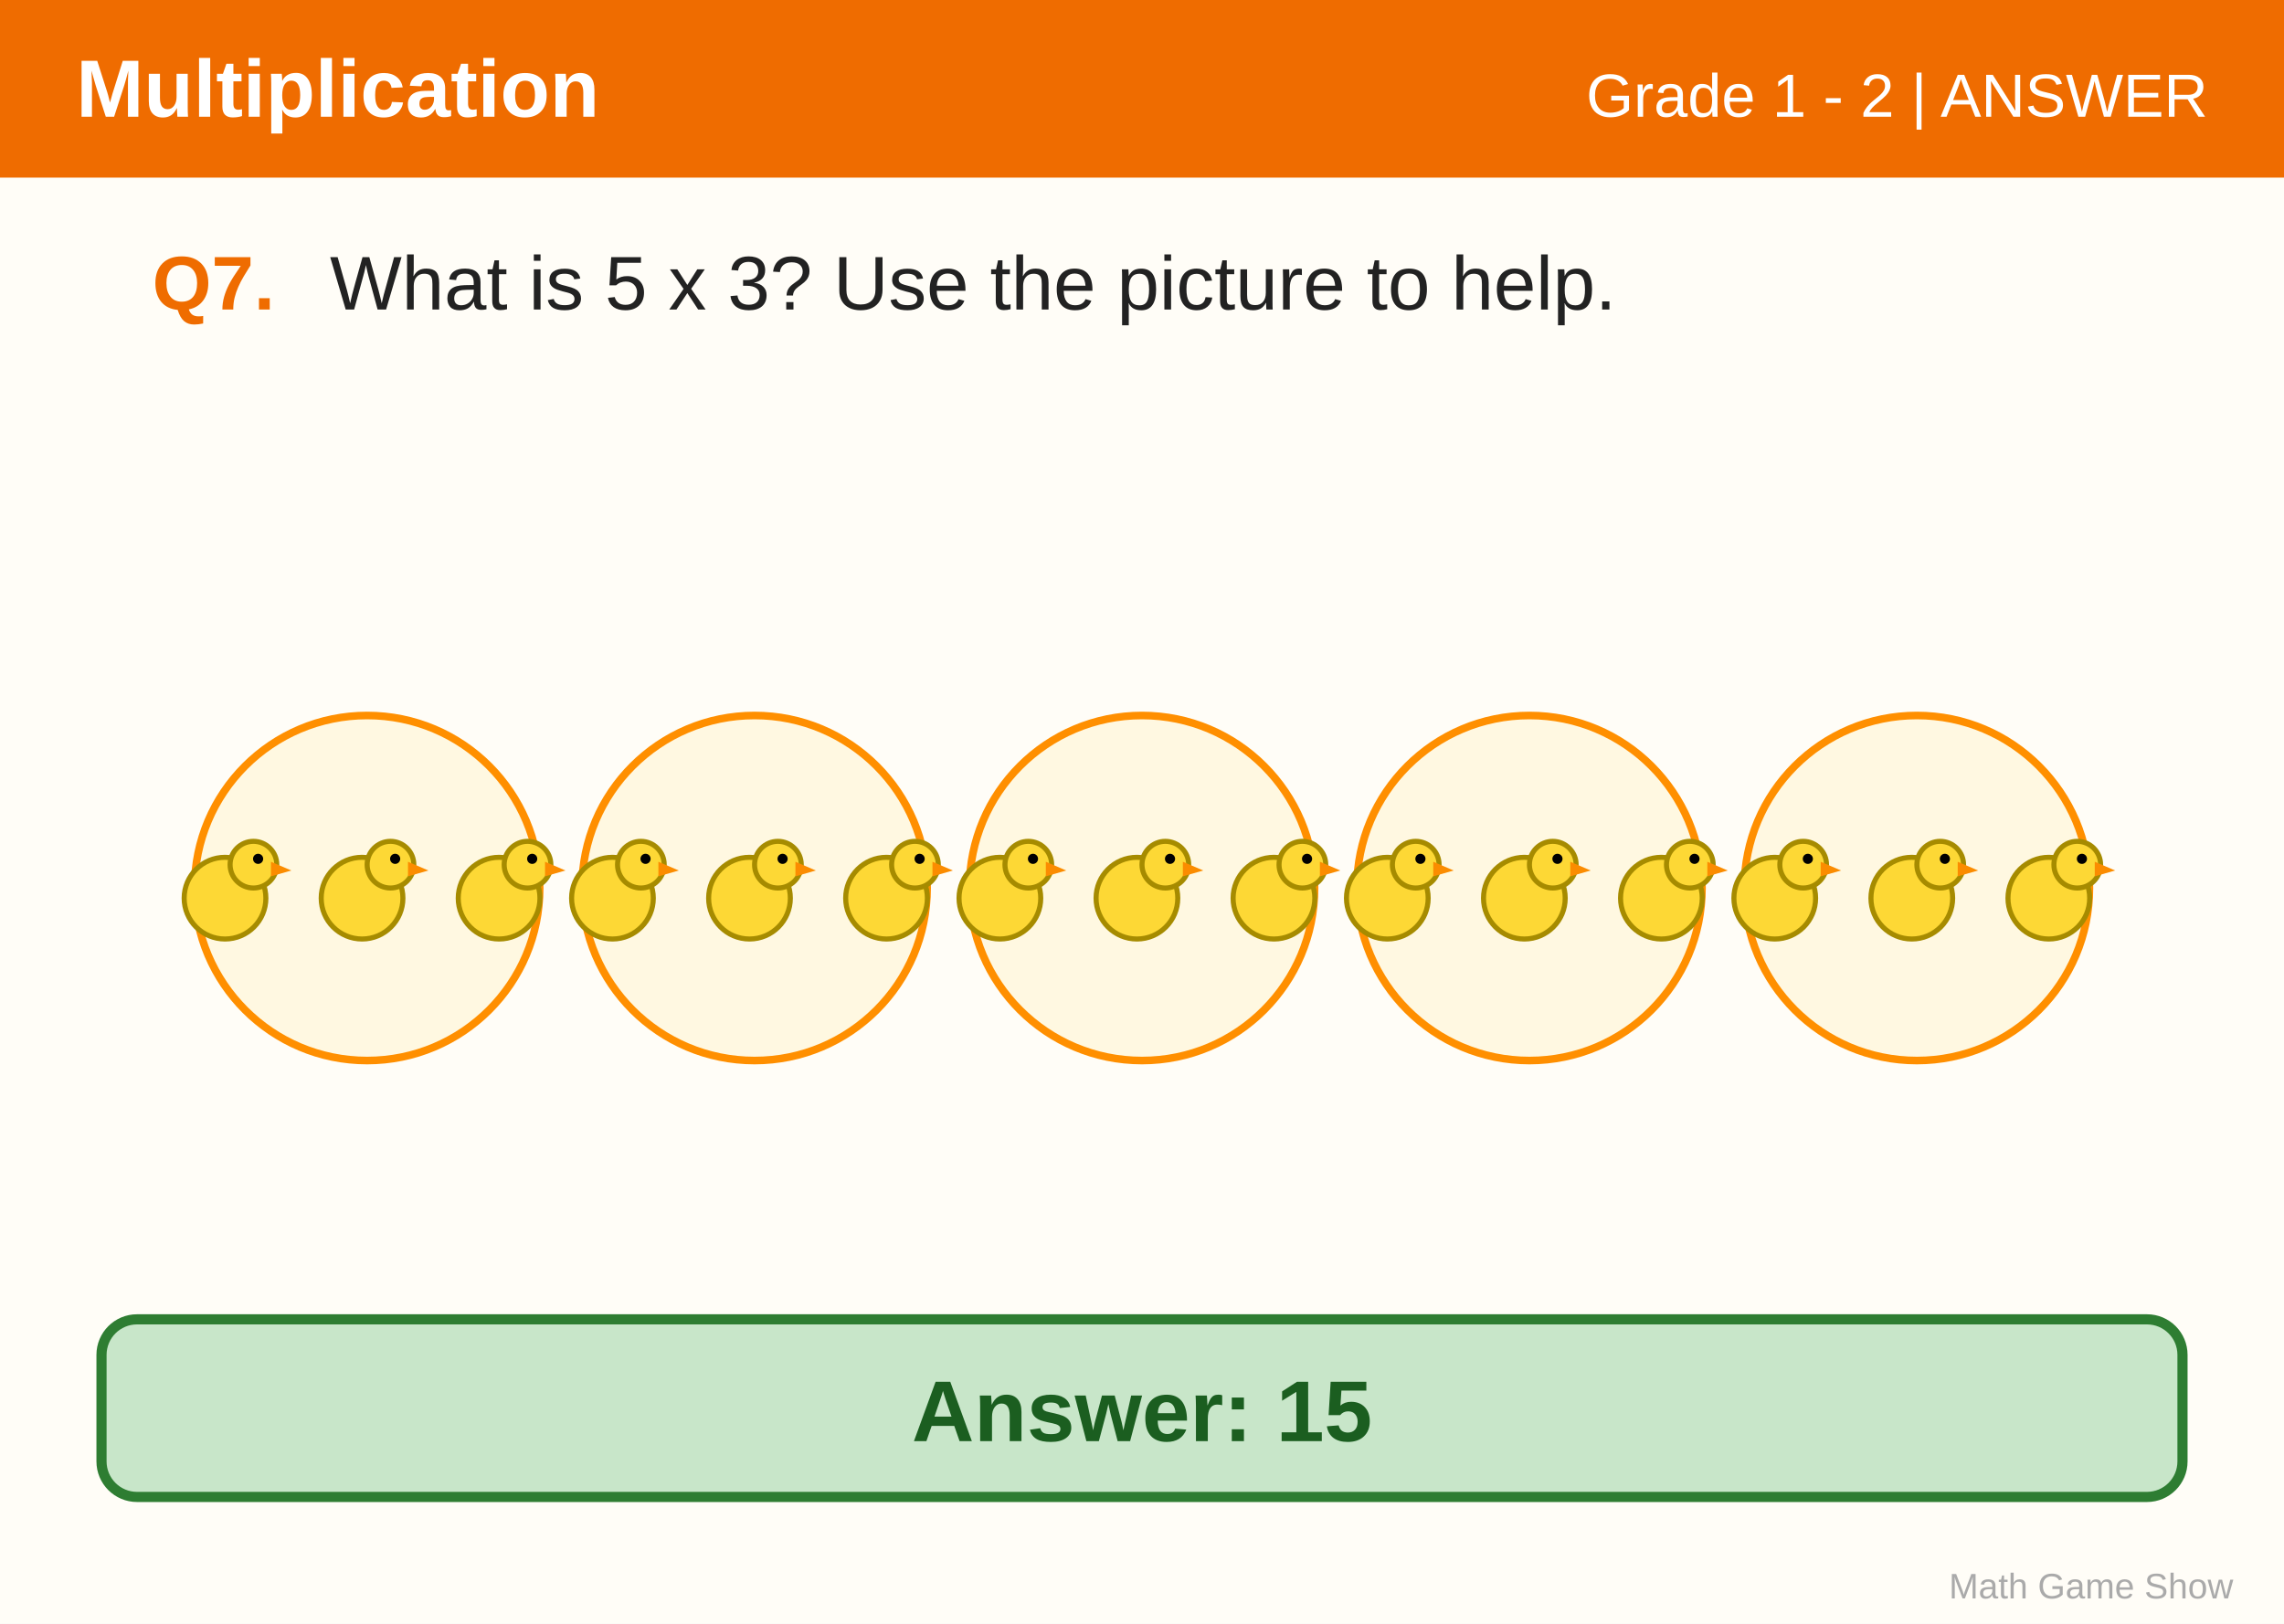
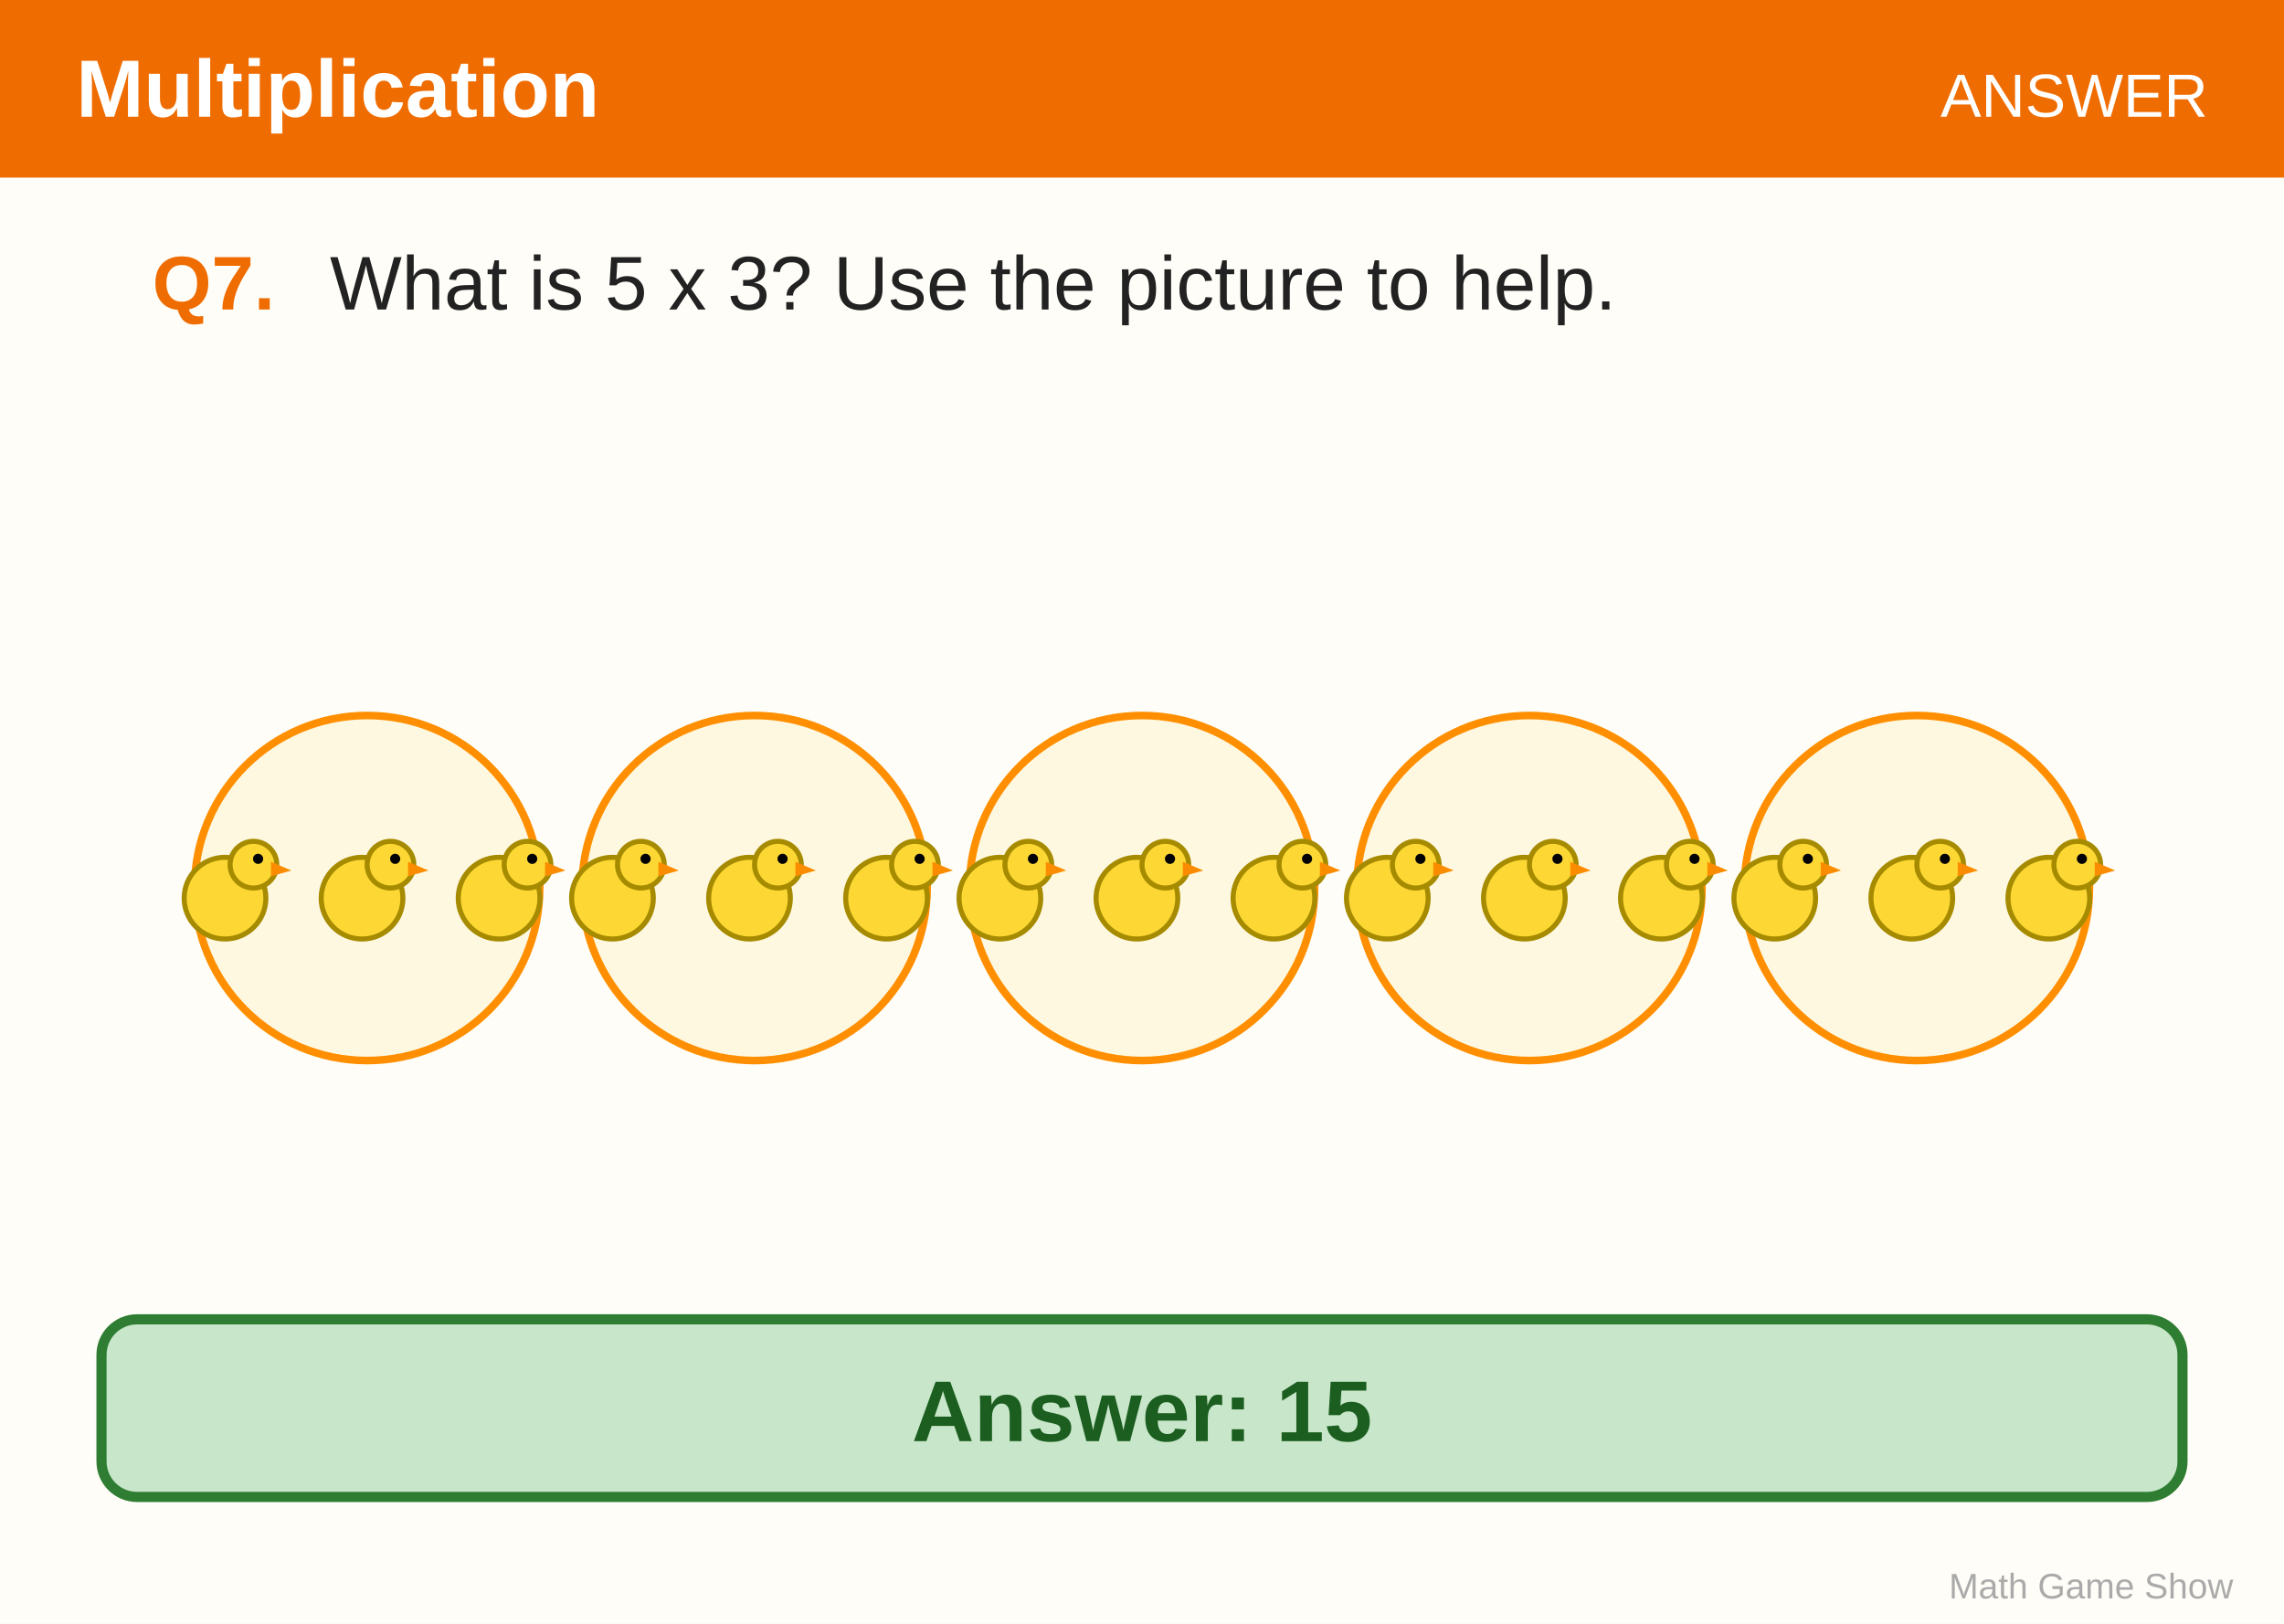
<svg xmlns="http://www.w3.org/2000/svg" viewBox="0 0 900 640" width="900" height="640">
  <rect width="900" height="640" fill="#fffdf7" />
  <rect width="900" height="70" fill="#ef6c00" />
  <text x="30" y="46" font-size="32" fill="#fff" text-anchor="start" font-weight="bold" font-family="Arial, Helvetica, sans-serif">Multiplication</text>
-   <text x="870" y="46" font-size="24" fill="#fff" text-anchor="end" font-weight="normal" font-family="Arial, Helvetica, sans-serif">Grade 1 - 2  |  ANSWER</text>
+   <text x="870" y="46" font-size="24" fill="#fff" text-anchor="end" font-weight="normal" font-family="Arial, Helvetica, sans-serif">ANSWER</text>
  <circle cx="60" cy="125" r="0" />
  <text x="60" y="122" font-size="30" fill="#ef6c00" text-anchor="start" font-weight="bold" font-family="Arial, Helvetica, sans-serif">Q7.</text>
  <text x="130" y="122" font-size="30" fill="#222" text-anchor="start" font-weight="normal" font-family="Arial, Helvetica, sans-serif">What is 5 x 3? Use the picture to help.</text>
  <circle cx="144.667" cy="350" r="68" fill="#fff8e1" stroke="#ff8f00" stroke-width="3" />
  <circle cx="88.667" cy="354.0" r="16.1" fill="#fdd835" stroke="#a68b00" stroke-width="2" />
  <circle cx="99.867" cy="340.8" r="9.2" fill="#fdd835" stroke="#a68b00" stroke-width="2" />
  <polygon points="106.767,339.65 114.817,343.1 106.767,345.4" fill="#fb8c00" />
  <circle cx="101.707" cy="338.5" r="2" fill="#000" />
  <circle cx="142.667" cy="354.0" r="16.1" fill="#fdd835" stroke="#a68b00" stroke-width="2" />
  <circle cx="153.867" cy="340.8" r="9.2" fill="#fdd835" stroke="#a68b00" stroke-width="2" />
  <polygon points="160.767,339.65 168.817,343.1 160.767,345.4" fill="#fb8c00" />
  <circle cx="155.707" cy="338.5" r="2" fill="#000" />
  <circle cx="196.667" cy="354.0" r="16.1" fill="#fdd835" stroke="#a68b00" stroke-width="2" />
  <circle cx="207.867" cy="340.8" r="9.2" fill="#fdd835" stroke="#a68b00" stroke-width="2" />
  <polygon points="214.767,339.65 222.817,343.1 214.767,345.4" fill="#fb8c00" />
  <circle cx="209.707" cy="338.5" r="2" fill="#000" />
  <circle cx="297.333" cy="350" r="68" fill="#fff8e1" stroke="#ff8f00" stroke-width="3" />
  <circle cx="241.333" cy="354.0" r="16.1" fill="#fdd835" stroke="#a68b00" stroke-width="2" />
  <circle cx="252.533" cy="340.8" r="9.2" fill="#fdd835" stroke="#a68b00" stroke-width="2" />
  <polygon points="259.433,339.65 267.483,343.1 259.433,345.4" fill="#fb8c00" />
  <circle cx="254.373" cy="338.5" r="2" fill="#000" />
  <circle cx="295.333" cy="354.0" r="16.1" fill="#fdd835" stroke="#a68b00" stroke-width="2" />
  <circle cx="306.533" cy="340.8" r="9.2" fill="#fdd835" stroke="#a68b00" stroke-width="2" />
  <polygon points="313.433,339.65 321.483,343.1 313.433,345.4" fill="#fb8c00" />
  <circle cx="308.373" cy="338.5" r="2" fill="#000" />
  <circle cx="349.333" cy="354.0" r="16.1" fill="#fdd835" stroke="#a68b00" stroke-width="2" />
  <circle cx="360.533" cy="340.8" r="9.2" fill="#fdd835" stroke="#a68b00" stroke-width="2" />
  <polygon points="367.433,339.65 375.483,343.1 367.433,345.4" fill="#fb8c00" />
  <circle cx="362.373" cy="338.5" r="2" fill="#000" />
  <circle cx="450.0" cy="350" r="68" fill="#fff8e1" stroke="#ff8f00" stroke-width="3" />
  <circle cx="394.0" cy="354.0" r="16.1" fill="#fdd835" stroke="#a68b00" stroke-width="2" />
  <circle cx="405.2" cy="340.8" r="9.2" fill="#fdd835" stroke="#a68b00" stroke-width="2" />
  <polygon points="412.1,339.65 420.15,343.1 412.1,345.4" fill="#fb8c00" />
  <circle cx="407.04" cy="338.5" r="2" fill="#000" />
  <circle cx="448.0" cy="354.0" r="16.1" fill="#fdd835" stroke="#a68b00" stroke-width="2" />
  <circle cx="459.2" cy="340.8" r="9.2" fill="#fdd835" stroke="#a68b00" stroke-width="2" />
  <polygon points="466.1,339.65 474.15,343.1 466.1,345.4" fill="#fb8c00" />
  <circle cx="461.04" cy="338.5" r="2" fill="#000" />
  <circle cx="502.0" cy="354.0" r="16.1" fill="#fdd835" stroke="#a68b00" stroke-width="2" />
  <circle cx="513.2" cy="340.8" r="9.2" fill="#fdd835" stroke="#a68b00" stroke-width="2" />
  <polygon points="520.1,339.65 528.15,343.1 520.1,345.4" fill="#fb8c00" />
  <circle cx="515.04" cy="338.5" r="2" fill="#000" />
  <circle cx="602.667" cy="350" r="68" fill="#fff8e1" stroke="#ff8f00" stroke-width="3" />
  <circle cx="546.667" cy="354.0" r="16.1" fill="#fdd835" stroke="#a68b00" stroke-width="2" />
  <circle cx="557.867" cy="340.8" r="9.2" fill="#fdd835" stroke="#a68b00" stroke-width="2" />
  <polygon points="564.767,339.65 572.817,343.1 564.767,345.4" fill="#fb8c00" />
  <circle cx="559.707" cy="338.5" r="2" fill="#000" />
  <circle cx="600.667" cy="354.0" r="16.1" fill="#fdd835" stroke="#a68b00" stroke-width="2" />
  <circle cx="611.867" cy="340.8" r="9.2" fill="#fdd835" stroke="#a68b00" stroke-width="2" />
  <polygon points="618.767,339.65 626.817,343.1 618.767,345.4" fill="#fb8c00" />
  <circle cx="613.707" cy="338.5" r="2" fill="#000" />
  <circle cx="654.667" cy="354.0" r="16.1" fill="#fdd835" stroke="#a68b00" stroke-width="2" />
  <circle cx="665.867" cy="340.8" r="9.2" fill="#fdd835" stroke="#a68b00" stroke-width="2" />
  <polygon points="672.767,339.65 680.817,343.1 672.767,345.4" fill="#fb8c00" />
  <circle cx="667.707" cy="338.5" r="2" fill="#000" />
  <circle cx="755.333" cy="350" r="68" fill="#fff8e1" stroke="#ff8f00" stroke-width="3" />
  <circle cx="699.333" cy="354.0" r="16.1" fill="#fdd835" stroke="#a68b00" stroke-width="2" />
  <circle cx="710.533" cy="340.8" r="9.2" fill="#fdd835" stroke="#a68b00" stroke-width="2" />
  <polygon points="717.433,339.65 725.483,343.1 717.433,345.4" fill="#fb8c00" />
  <circle cx="712.373" cy="338.5" r="2" fill="#000" />
  <circle cx="753.333" cy="354.0" r="16.1" fill="#fdd835" stroke="#a68b00" stroke-width="2" />
  <circle cx="764.533" cy="340.8" r="9.2" fill="#fdd835" stroke="#a68b00" stroke-width="2" />
  <polygon points="771.433,339.65 779.483,343.1 771.433,345.4" fill="#fb8c00" />
  <circle cx="766.373" cy="338.5" r="2" fill="#000" />
  <circle cx="807.333" cy="354.0" r="16.1" fill="#fdd835" stroke="#a68b00" stroke-width="2" />
  <circle cx="818.533" cy="340.8" r="9.2" fill="#fdd835" stroke="#a68b00" stroke-width="2" />
  <polygon points="825.433,339.65 833.483,343.1 825.433,345.4" fill="#fb8c00" />
  <circle cx="820.373" cy="338.5" r="2" fill="#000" />
  <rect x="40" y="520" width="820" height="70" rx="14" fill="#c8e6c9" stroke="#2e7d32" stroke-width="4" />
  <text x="450" y="568" font-size="34" fill="#1b5e20" text-anchor="middle" font-weight="bold" font-family="Arial, Helvetica, sans-serif">Answer: 15</text>
  <text x="880" y="630" font-size="14" fill="#aaa" text-anchor="end" font-weight="normal" font-family="Arial, Helvetica, sans-serif">Math Game Show</text>
</svg>
